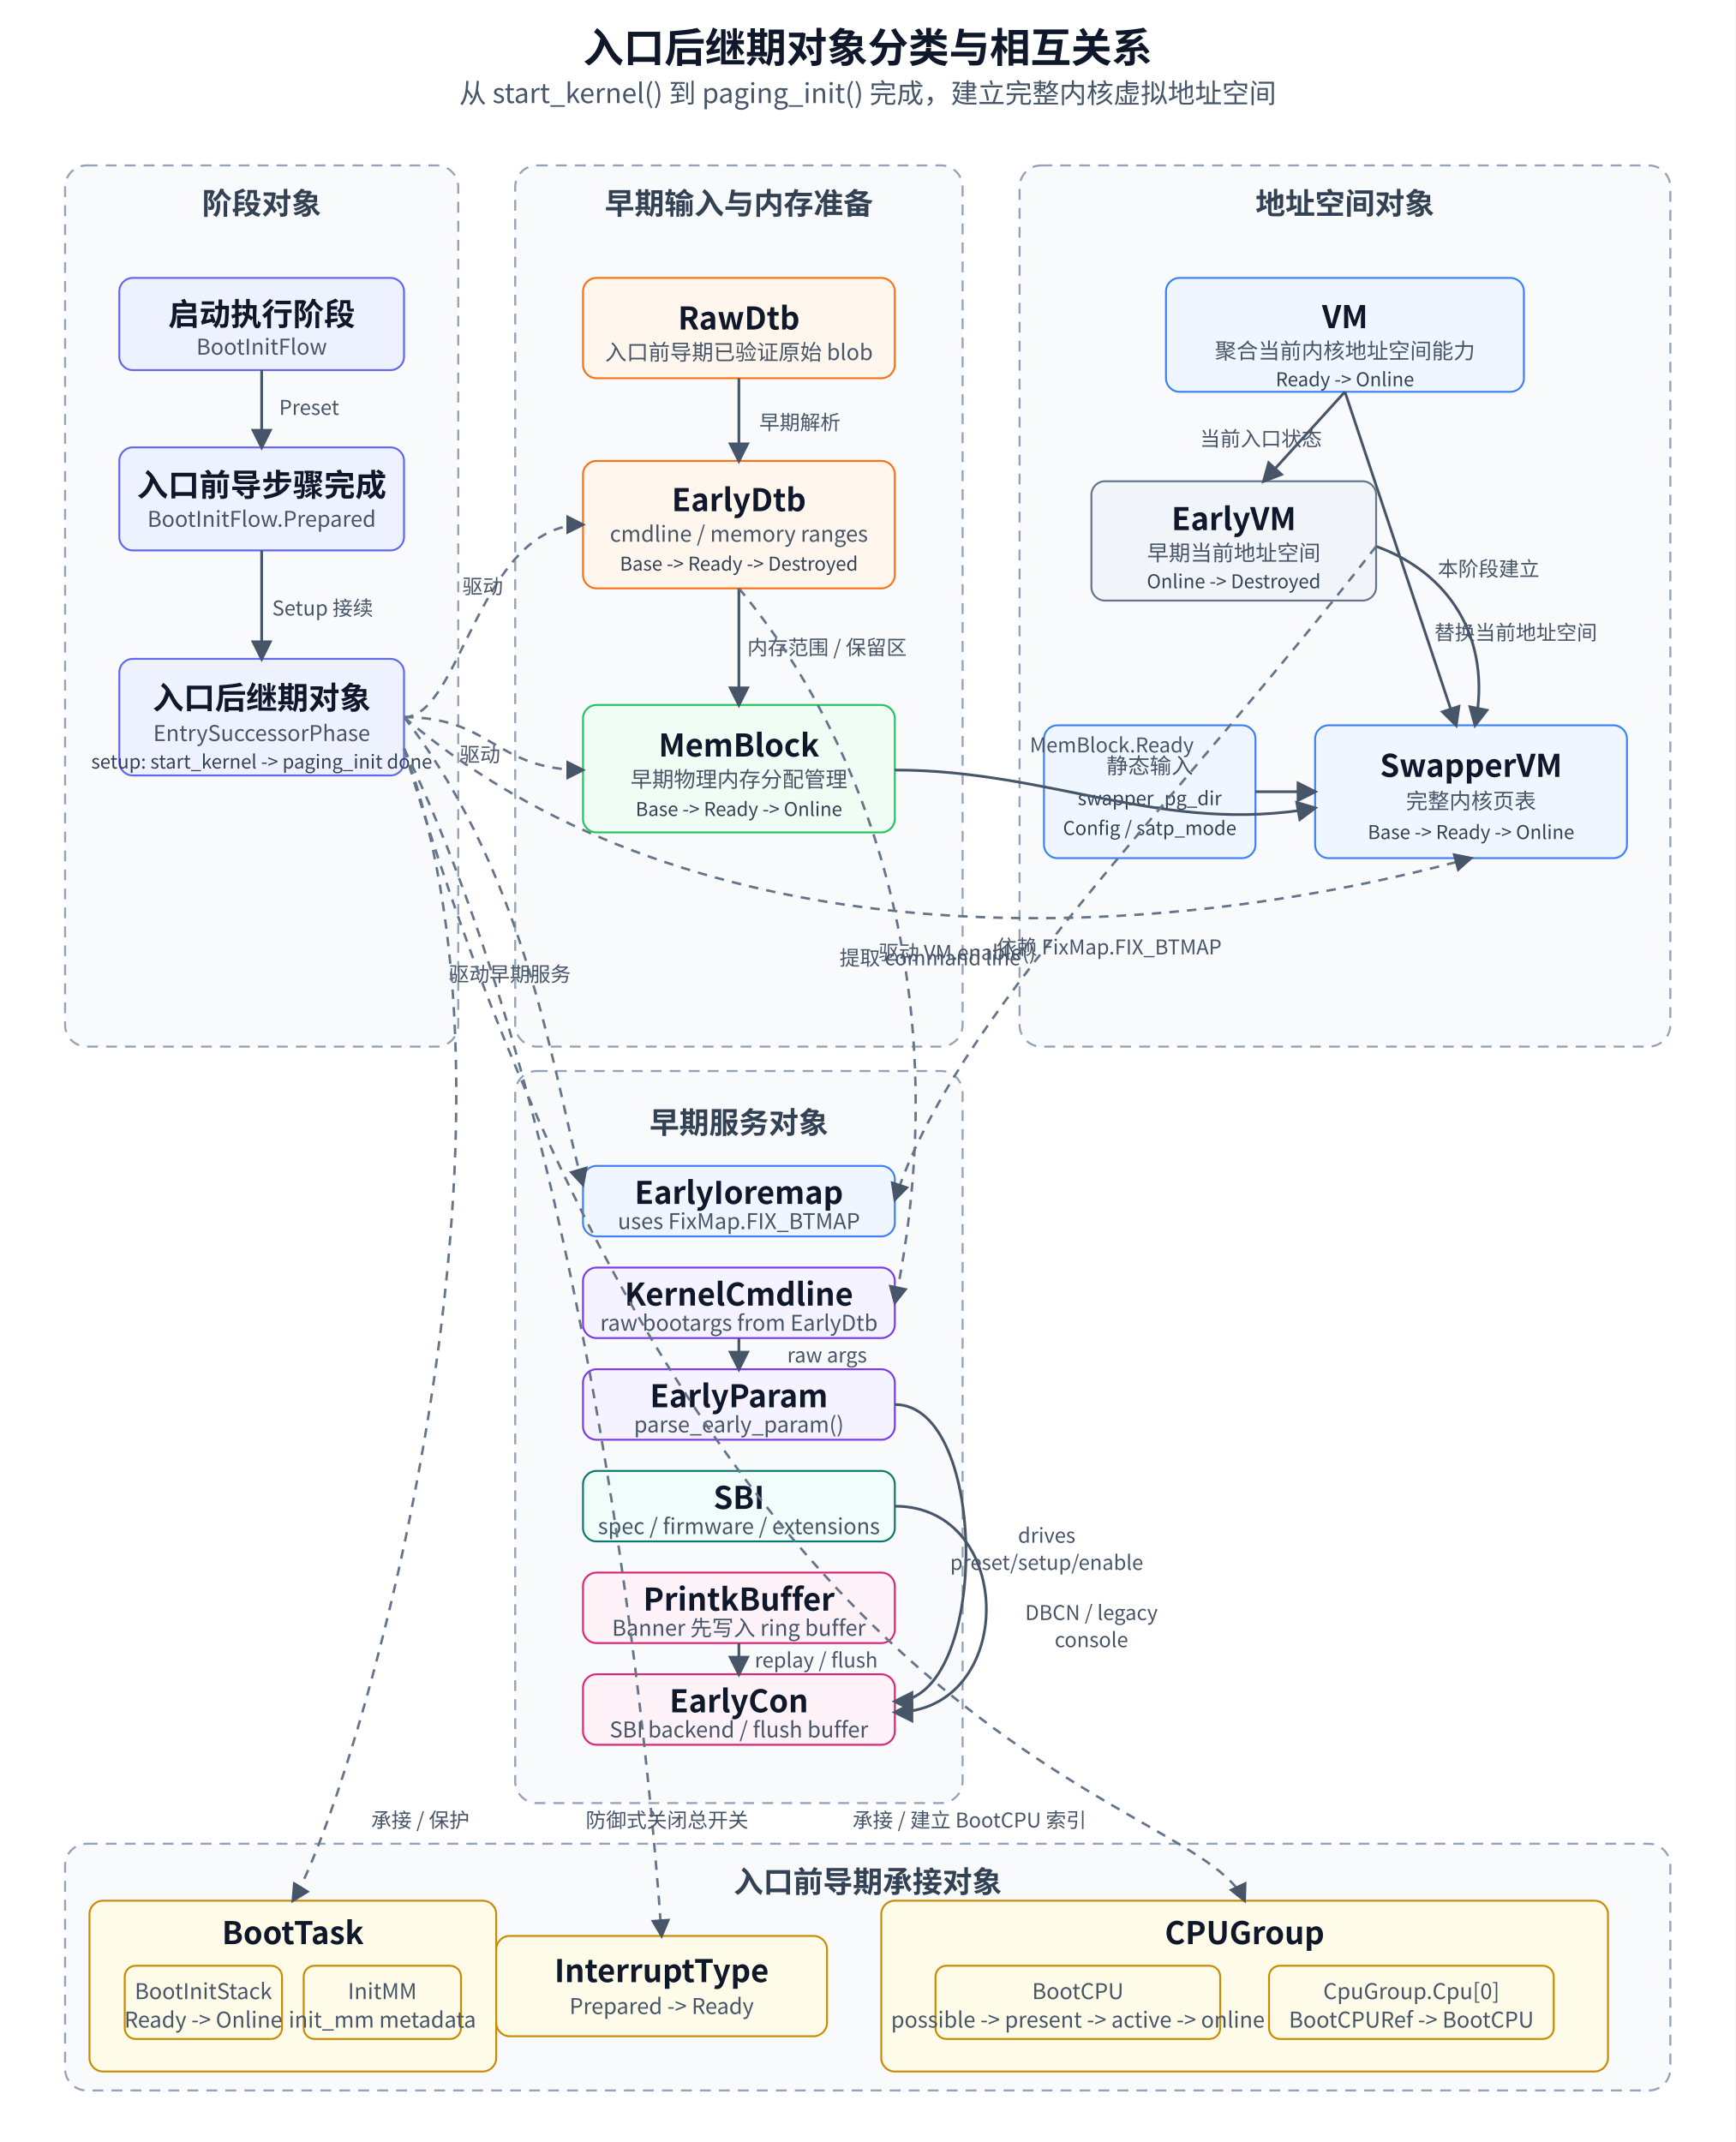
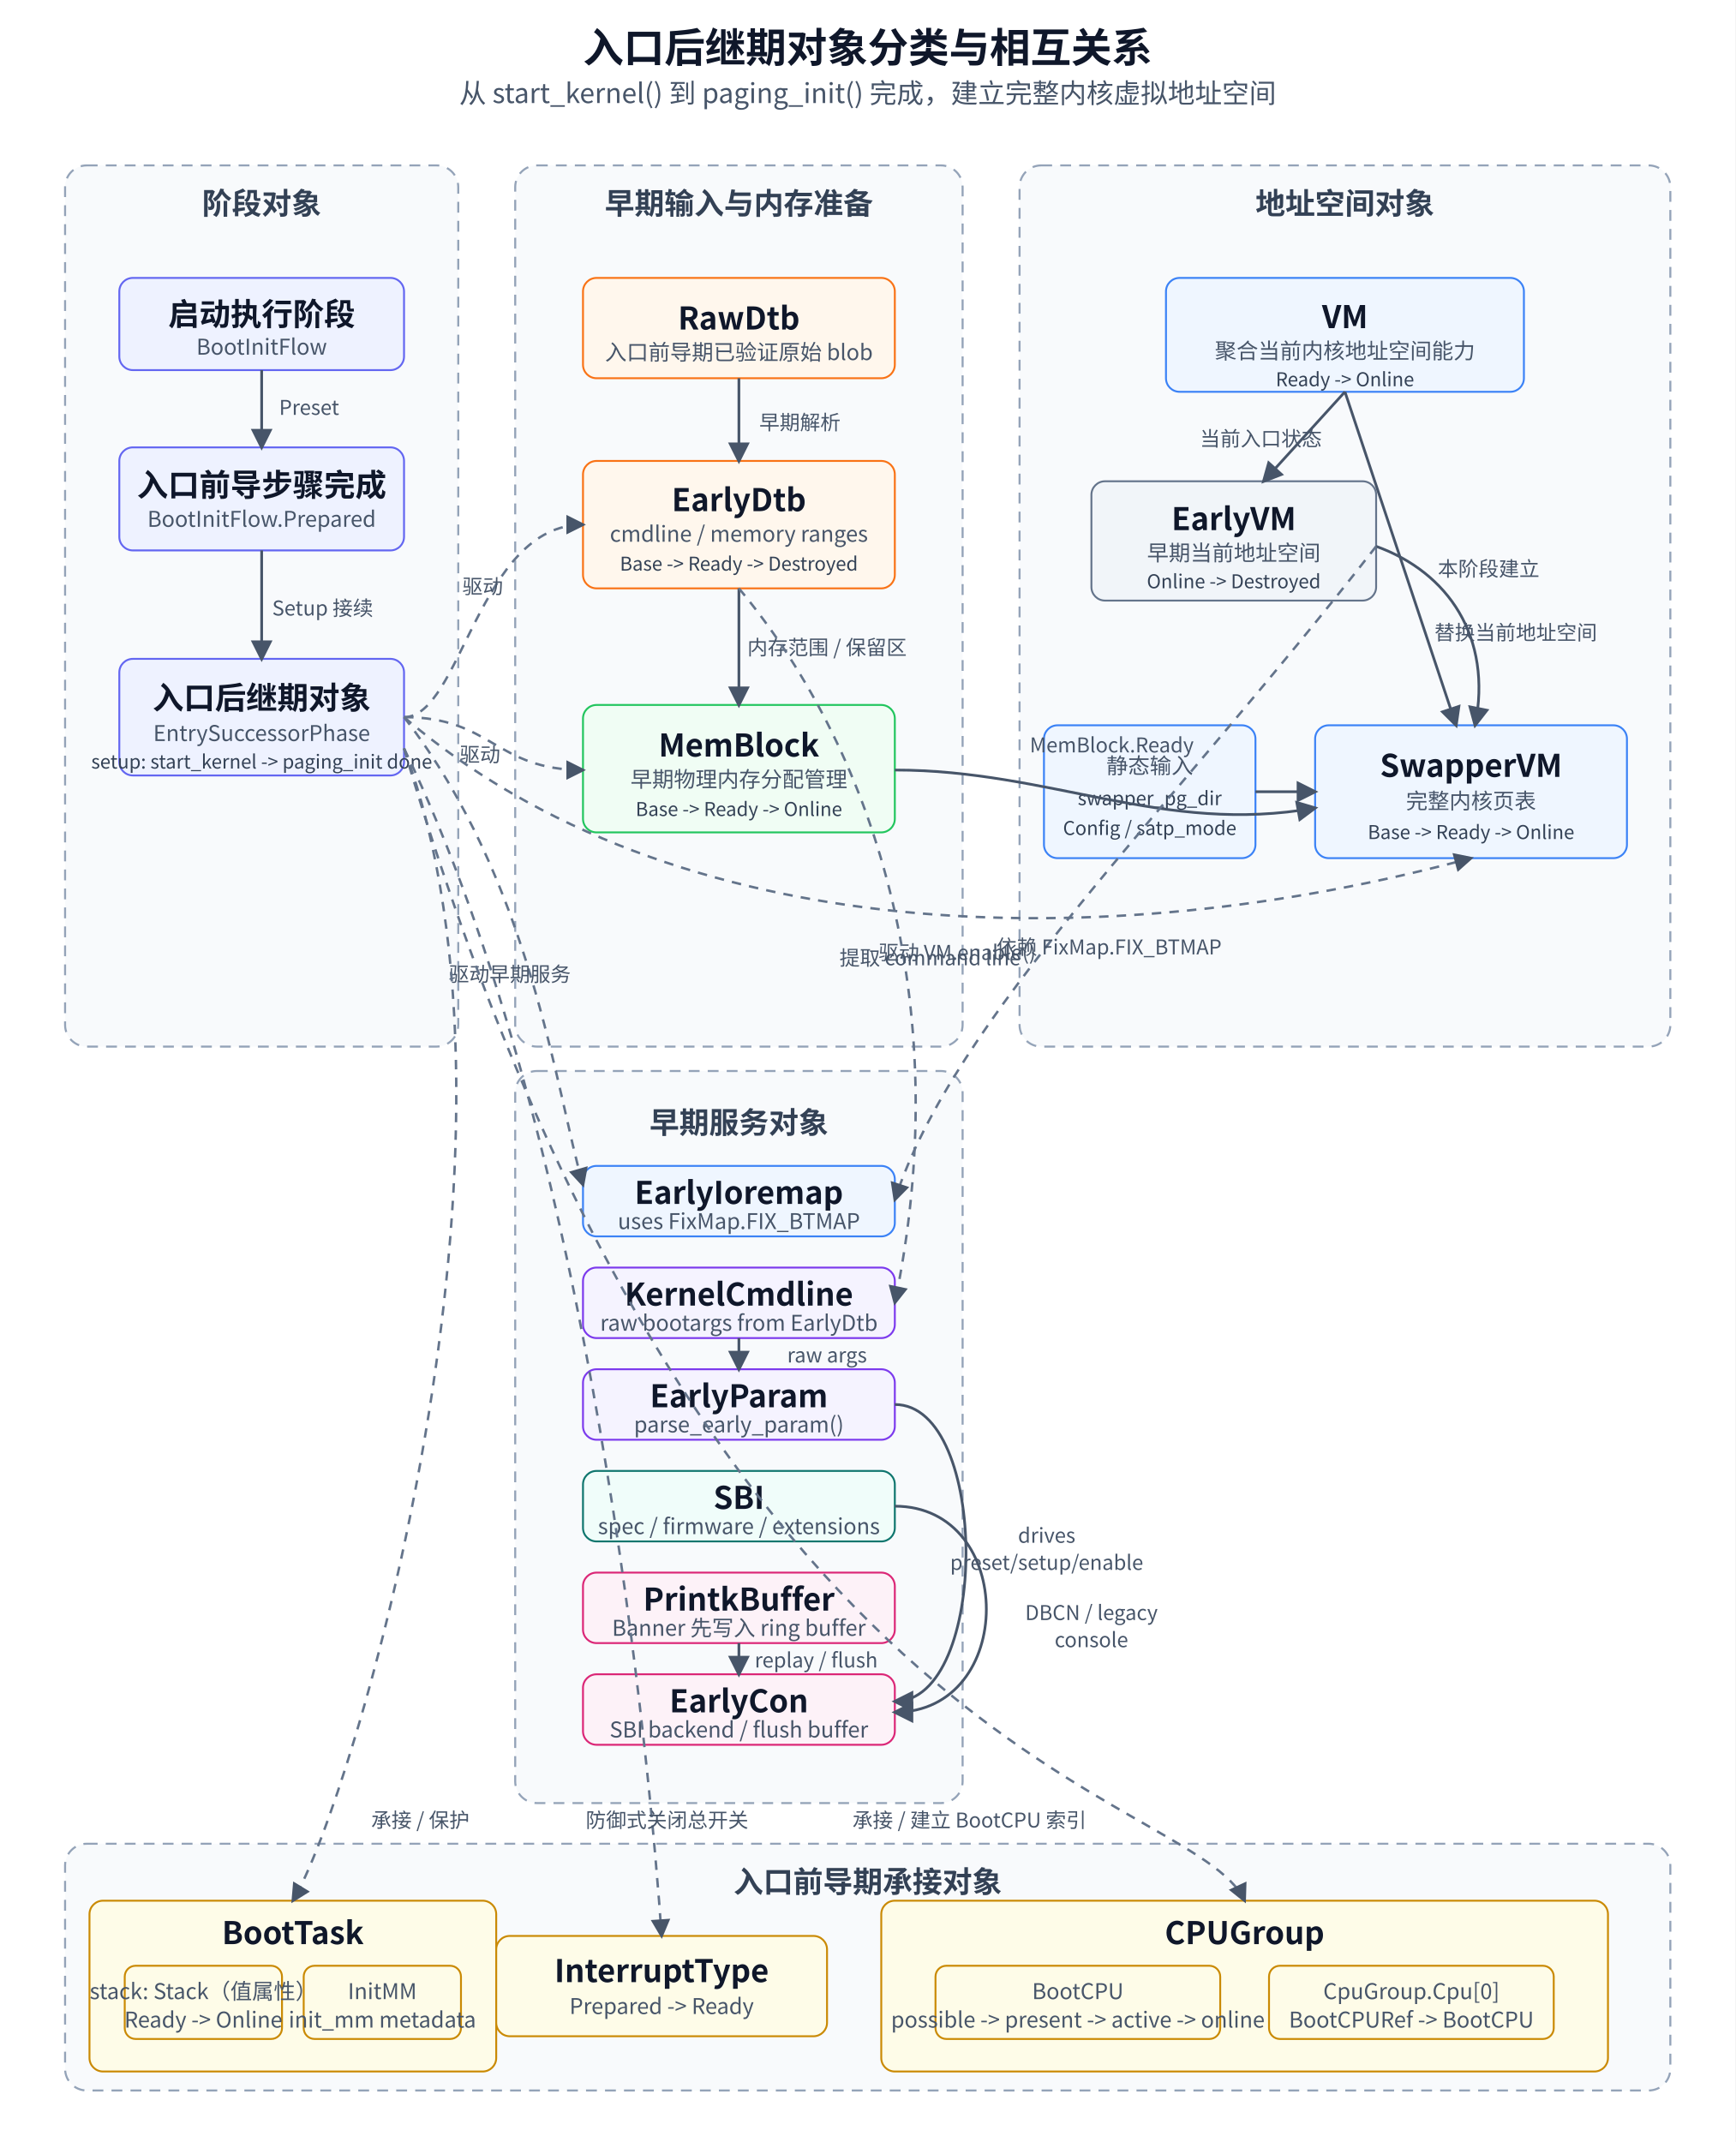
<svg xmlns="http://www.w3.org/2000/svg" width="1280" height="1580" viewBox="0 0 1280 1580" role="img" aria-labelledby="title desc">
  <defs>
    <marker id="arrow" viewBox="0 0 10 10" refX="8.5" refY="5" markerWidth="8" markerHeight="8" orient="auto-start-reverse">
      <path d="M 0 0 L 10 5 L 0 10 z" fill="#475569" />
    </marker>
    <style>
      text {
        font-family: "Microsoft YaHei", "Noto Sans CJK SC", "Source Han Sans SC", Arial, sans-serif;
        fill: #0f172a;
      }
      .title { font-size: 30px; font-weight: 600; }
      .subtitle { font-size: 20px; fill: #475569; }
      .group { fill: #f8fafc; stroke: #94a3b8; stroke-width: 1.5; stroke-dasharray: 8 6; }
      .group-label { font-size: 22px; font-weight: 600; fill: #334155; }
      .box { fill: #ffffff; stroke: #334155; stroke-width: 1.4; }
      .phase { fill: #eef2ff; stroke: #6366f1; }
      .dtb { fill: #fff7ed; stroke: #f97316; }
      .mem { fill: #f0fdf4; stroke: #22c55e; }
      .log { fill: #fdf2f8; stroke: #db2777; }
      .addr { fill: #eff6ff; stroke: #3b82f6; }
      .svc { fill: #f0fdfa; stroke: #0f766e; }
      .param { fill: #f5f3ff; stroke: #7c3aed; }
      .carry { fill: #fefce8; stroke: #ca8a04; }
      .inactive { fill: #f1f5f9; stroke: #64748b; }
      .label { font-size: 23px; font-weight: 600; text-anchor: middle; dominant-baseline: middle; }
      .small { font-size: 16px; fill: #475569; text-anchor: middle; dominant-baseline: middle; }
      .edge { stroke: #475569; stroke-width: 2; fill: none; marker-end: url(#arrow); }
      .edge-soft { stroke: #64748b; stroke-width: 1.8; stroke-dasharray: 7 6; fill: none; marker-end: url(#arrow); }
      .edge-label { font-size: 15px; fill: #475569; text-anchor: middle; }
      .state { font-size: 14px; fill: #334155; text-anchor: middle; dominant-baseline: middle; }
    </style>
  </defs>
  <rect x="0" y="0" width="1280" height="1580" fill="#ffffff" />
  <text x="640" y="46" text-anchor="middle" class="title">入口后继期对象分类与相互关系</text>
  <text x="640" y="76" text-anchor="middle" class="subtitle">从 start_kernel() 到 paging_init() 完成，建立完整内核虚拟地址空间</text>
  <rect x="48" y="122" width="290" height="650" rx="16" class="group" />
  <text x="193" y="158" class="group-label" text-anchor="middle">阶段对象</text>
  <rect x="88" y="205" width="210" height="68" rx="10" class="box phase" />
  <text x="193" y="232" class="label">启动执行阶段</text>
  <text x="193" y="256" class="small">BootInitFlow</text>
  <rect x="88" y="330" width="210" height="76" rx="10" class="box phase" />
  <text x="193" y="358" class="label">入口前导步骤完成</text>
  <text x="193" y="383" class="small">BootInitFlow.Prepared</text>
  <rect x="88" y="486" width="210" height="86" rx="10" class="box phase" />
  <text x="193" y="515" class="label">入口后继期对象</text>
  <text x="193" y="541" class="small">EntrySuccessorPhase</text>
  <text x="193" y="562" class="state">setup: start_kernel -&gt; paging_init done</text>
  <path d="M193 273 L193 330" class="edge" />
  <text x="228" y="306" class="edge-label">Preset</text>
  <path d="M193 406 L193 486" class="edge" />
  <text x="238" y="454" class="edge-label">Setup 接续</text>
  <rect x="380" y="122" width="330" height="650" rx="16" class="group" />
  <text x="545" y="158" class="group-label" text-anchor="middle">早期输入与内存准备</text>
  <rect x="430" y="205" width="230" height="74" rx="10" class="box dtb" />
  <text x="545" y="235" class="label">RawDtb</text>
  <text x="545" y="260" class="small">入口前导期已验证原始 blob</text>
  <rect x="430" y="340" width="230" height="94" rx="10" class="box dtb" />
  <text x="545" y="369" class="label">EarlyDtb</text>
  <text x="545" y="394" class="small">cmdline / memory ranges</text>
  <text x="545" y="416" class="state">Base -&gt; Ready -&gt; Destroyed</text>
  <rect x="430" y="520" width="230" height="94" rx="10" class="box mem" />
  <text x="545" y="550" class="label">MemBlock</text>
  <text x="545" y="575" class="small">早期物理内存分配管理</text>
  <text x="545" y="597" class="state">Base -&gt; Ready -&gt; Online</text>
  <path d="M545 279 L545 340" class="edge" />
  <text x="590" y="317" class="edge-label">早期解析</text>
  <path d="M545 434 L545 520" class="edge" />
  <text x="610" y="483" class="edge-label">内存范围 / 保留区</text>
  <rect x="752" y="122" width="480" height="650" rx="16" class="group" />
  <text x="992" y="158" class="group-label" text-anchor="middle">地址空间对象</text>
  <rect x="860" y="205" width="264" height="84" rx="10" class="box addr" />
  <text x="992" y="234" class="label">VM</text>
  <text x="992" y="259" class="small">聚合当前内核地址空间能力</text>
  <text x="992" y="280" class="state">Ready -&gt; Online</text>
  <rect x="805" y="355" width="210" height="88" rx="10" class="box inactive" />
  <text x="910" y="383" class="label">EarlyVM</text>
  <text x="910" y="408" class="small">早期当前地址空间</text>
  <text x="910" y="429" class="state">Online -&gt; Destroyed</text>
  <rect x="970" y="535" width="230" height="98" rx="10" class="box addr" />
  <text x="1085" y="565" class="label">SwapperVM</text>
  <text x="1085" y="591" class="small">完整内核页表</text>
  <text x="1085" y="614" class="state">Base -&gt; Ready -&gt; Online</text>
  <rect x="770" y="535" width="156" height="98" rx="10" class="box addr" />
  <text x="848" y="565" class="small">静态输入</text>
  <text x="848" y="589" class="state">swapper_pg_dir</text>
  <text x="848" y="611" class="state">Config / satp_mode</text>
  <path d="M992 289 L932 355" class="edge" />
  <text x="930" y="329" class="edge-label">当前入口状态</text>
  <path d="M992 289 L1074 535" class="edge" />
  <text x="1098" y="425" class="edge-label">本阶段建立</text>
  <path d="M1015 403 C1068 422, 1101 470, 1088 535" class="edge" />
  <text x="1118" y="472" class="edge-label">替换当前地址空间</text>
  <path d="M926 584 L970 584" class="edge" />
  <path d="M298 529 C340 529, 353 387, 430 387" class="edge-soft" />
  <text x="356" y="438" class="edge-label">驱动</text>
  <path d="M298 529 C363 529, 365 568, 430 568" class="edge-soft" />
  <text x="354" y="562" class="edge-label">驱动</text>
  <path d="M298 529 C498 700, 815 706, 1085 633" class="edge-soft" />
  <text x="706" y="708" class="edge-label">驱动 VM.enable()</text>
  <path d="M660 568 C775 568, 858 616, 970 596" class="edge" />
  <text x="820" y="555" class="edge-label">MemBlock.Ready</text>
  <rect x="380" y="790" width="330" height="540" rx="16" class="group" />
  <text x="545" y="836" class="group-label" text-anchor="middle">早期服务对象</text>
  <rect x="430" y="860" width="230" height="52" rx="10" class="box addr" />
  <text x="545" y="880" class="label">EarlyIoremap</text>
  <text x="545" y="901" class="small">uses FixMap.FIX_BTMAP</text>
  <rect x="430" y="935" width="230" height="52" rx="10" class="box param" />
  <text x="545" y="955" class="label">KernelCmdline</text>
  <text x="545" y="976" class="small">raw bootargs from EarlyDtb</text>
  <rect x="430" y="1010" width="230" height="52" rx="10" class="box param" />
  <text x="545" y="1030" class="label">EarlyParam</text>
  <text x="545" y="1051" class="small">parse_early_param()</text>
  <rect x="430" y="1085" width="230" height="52" rx="10" class="box svc" />
  <text x="545" y="1105" class="label">SBI</text>
  <text x="545" y="1126" class="small">spec / firmware / extensions</text>
  <rect x="430" y="1160" width="230" height="52" rx="10" class="box log" />
  <text x="545" y="1180" class="label">PrintkBuffer</text>
  <text x="545" y="1201" class="small">Banner 先写入 ring buffer</text>
  <rect x="430" y="1235" width="230" height="52" rx="10" class="box log" />
  <text x="545" y="1255" class="label">EarlyCon</text>
  <text x="545" y="1276" class="small">SBI backend / flush buffer</text>
  <path d="M545 987 L545 1010" class="edge" />
  <text x="610" y="1005" class="edge-label">raw args</text>
  <path d="M660 1036 C730 1036, 730 1255, 660 1255" class="edge" />
  <text x="772" y="1138" class="edge-label">drives</text>
  <text x="772" y="1158" class="edge-label">preset/setup/enable</text>
  <path d="M660 1111 C750 1111, 750 1263, 660 1263" class="edge" />
  <text x="805" y="1195" class="edge-label">DBCN / legacy</text>
  <text x="805" y="1215" class="edge-label">console</text>
  <path d="M545 1212 L545 1235" class="edge" />
  <text x="602" y="1230" class="edge-label">replay / flush</text>
  <path d="M1015 403 C860 602, 704 750, 660 885" class="edge-soft" />
  <text x="818" y="704" class="edge-label">依赖 FixMap.FIX_BTMAP</text>
  <path d="M545 434 C650 560, 704 750, 660 961" class="edge-soft" />
  <text x="686" y="712" class="edge-label">提取 command line</text>
  <path d="M298 529 C392 650, 410 805, 430 874" class="edge-soft" />
  <text x="376" y="724" class="edge-label">驱动早期服务</text>
  <rect x="48" y="1360" width="1184" height="182" rx="16" class="group" />
  <text x="640" y="1396" class="group-label" text-anchor="middle">入口前导期承接对象</text>
  <rect x="66" y="1402" width="300" height="126" rx="10" class="box carry" />
  <text x="216" y="1426" class="label">BootTask</text>
  <rect x="92" y="1450" width="116" height="54" rx="8" class="box carry" />
-   <text x="150" y="1469" class="small">BootInitStack</text>
+   <text x="150" y="1469" class="small">stack: Stack（值属性）</text>
  <text x="150" y="1490" class="small">Ready -&gt; Online</text>
  <rect x="224" y="1450" width="116" height="54" rx="8" class="box carry" />
  <text x="282" y="1469" class="small">InitMM</text>
  <text x="282" y="1490" class="small">init_mm metadata</text>
  <rect x="366" y="1428" width="244" height="74" rx="10" class="box carry" />
  <text x="488" y="1454" class="label">InterruptType</text>
  <text x="488" y="1480" class="small">Prepared -&gt; Ready</text>
  <rect x="650" y="1402" width="536" height="126" rx="10" class="box carry" />
  <text x="918" y="1426" class="label">CPUGroup</text>
  <rect x="690" y="1450" width="210" height="54" rx="8" class="box carry" />
  <text x="795" y="1469" class="small">BootCPU</text>
  <text x="795" y="1490" class="small">possible -&gt; present -&gt; active -&gt; online</text>
  <rect x="936" y="1450" width="210" height="54" rx="8" class="box carry" />
  <text x="1041" y="1469" class="small">CpuGroup.Cpu[0]</text>
  <text x="1041" y="1490" class="small">BootCPURef -&gt; BootCPU</text>
  <path d="M298 552 C405 842, 260 1330, 216 1402" class="edge-soft" />
  <text x="310" y="1348" class="edge-label">承接 / 保护</text>
  <path d="M298 552 C438 842, 480 1310, 488 1428" class="edge-soft" />
  <text x="492" y="1348" class="edge-label">防御式关闭总开关</text>
  <path d="M298 552 C520 1308, 880 1320, 918 1402" class="edge-soft" />
  <text x="715" y="1348" class="edge-label">承接 / 建立 BootCPU 索引</text>
</svg>
